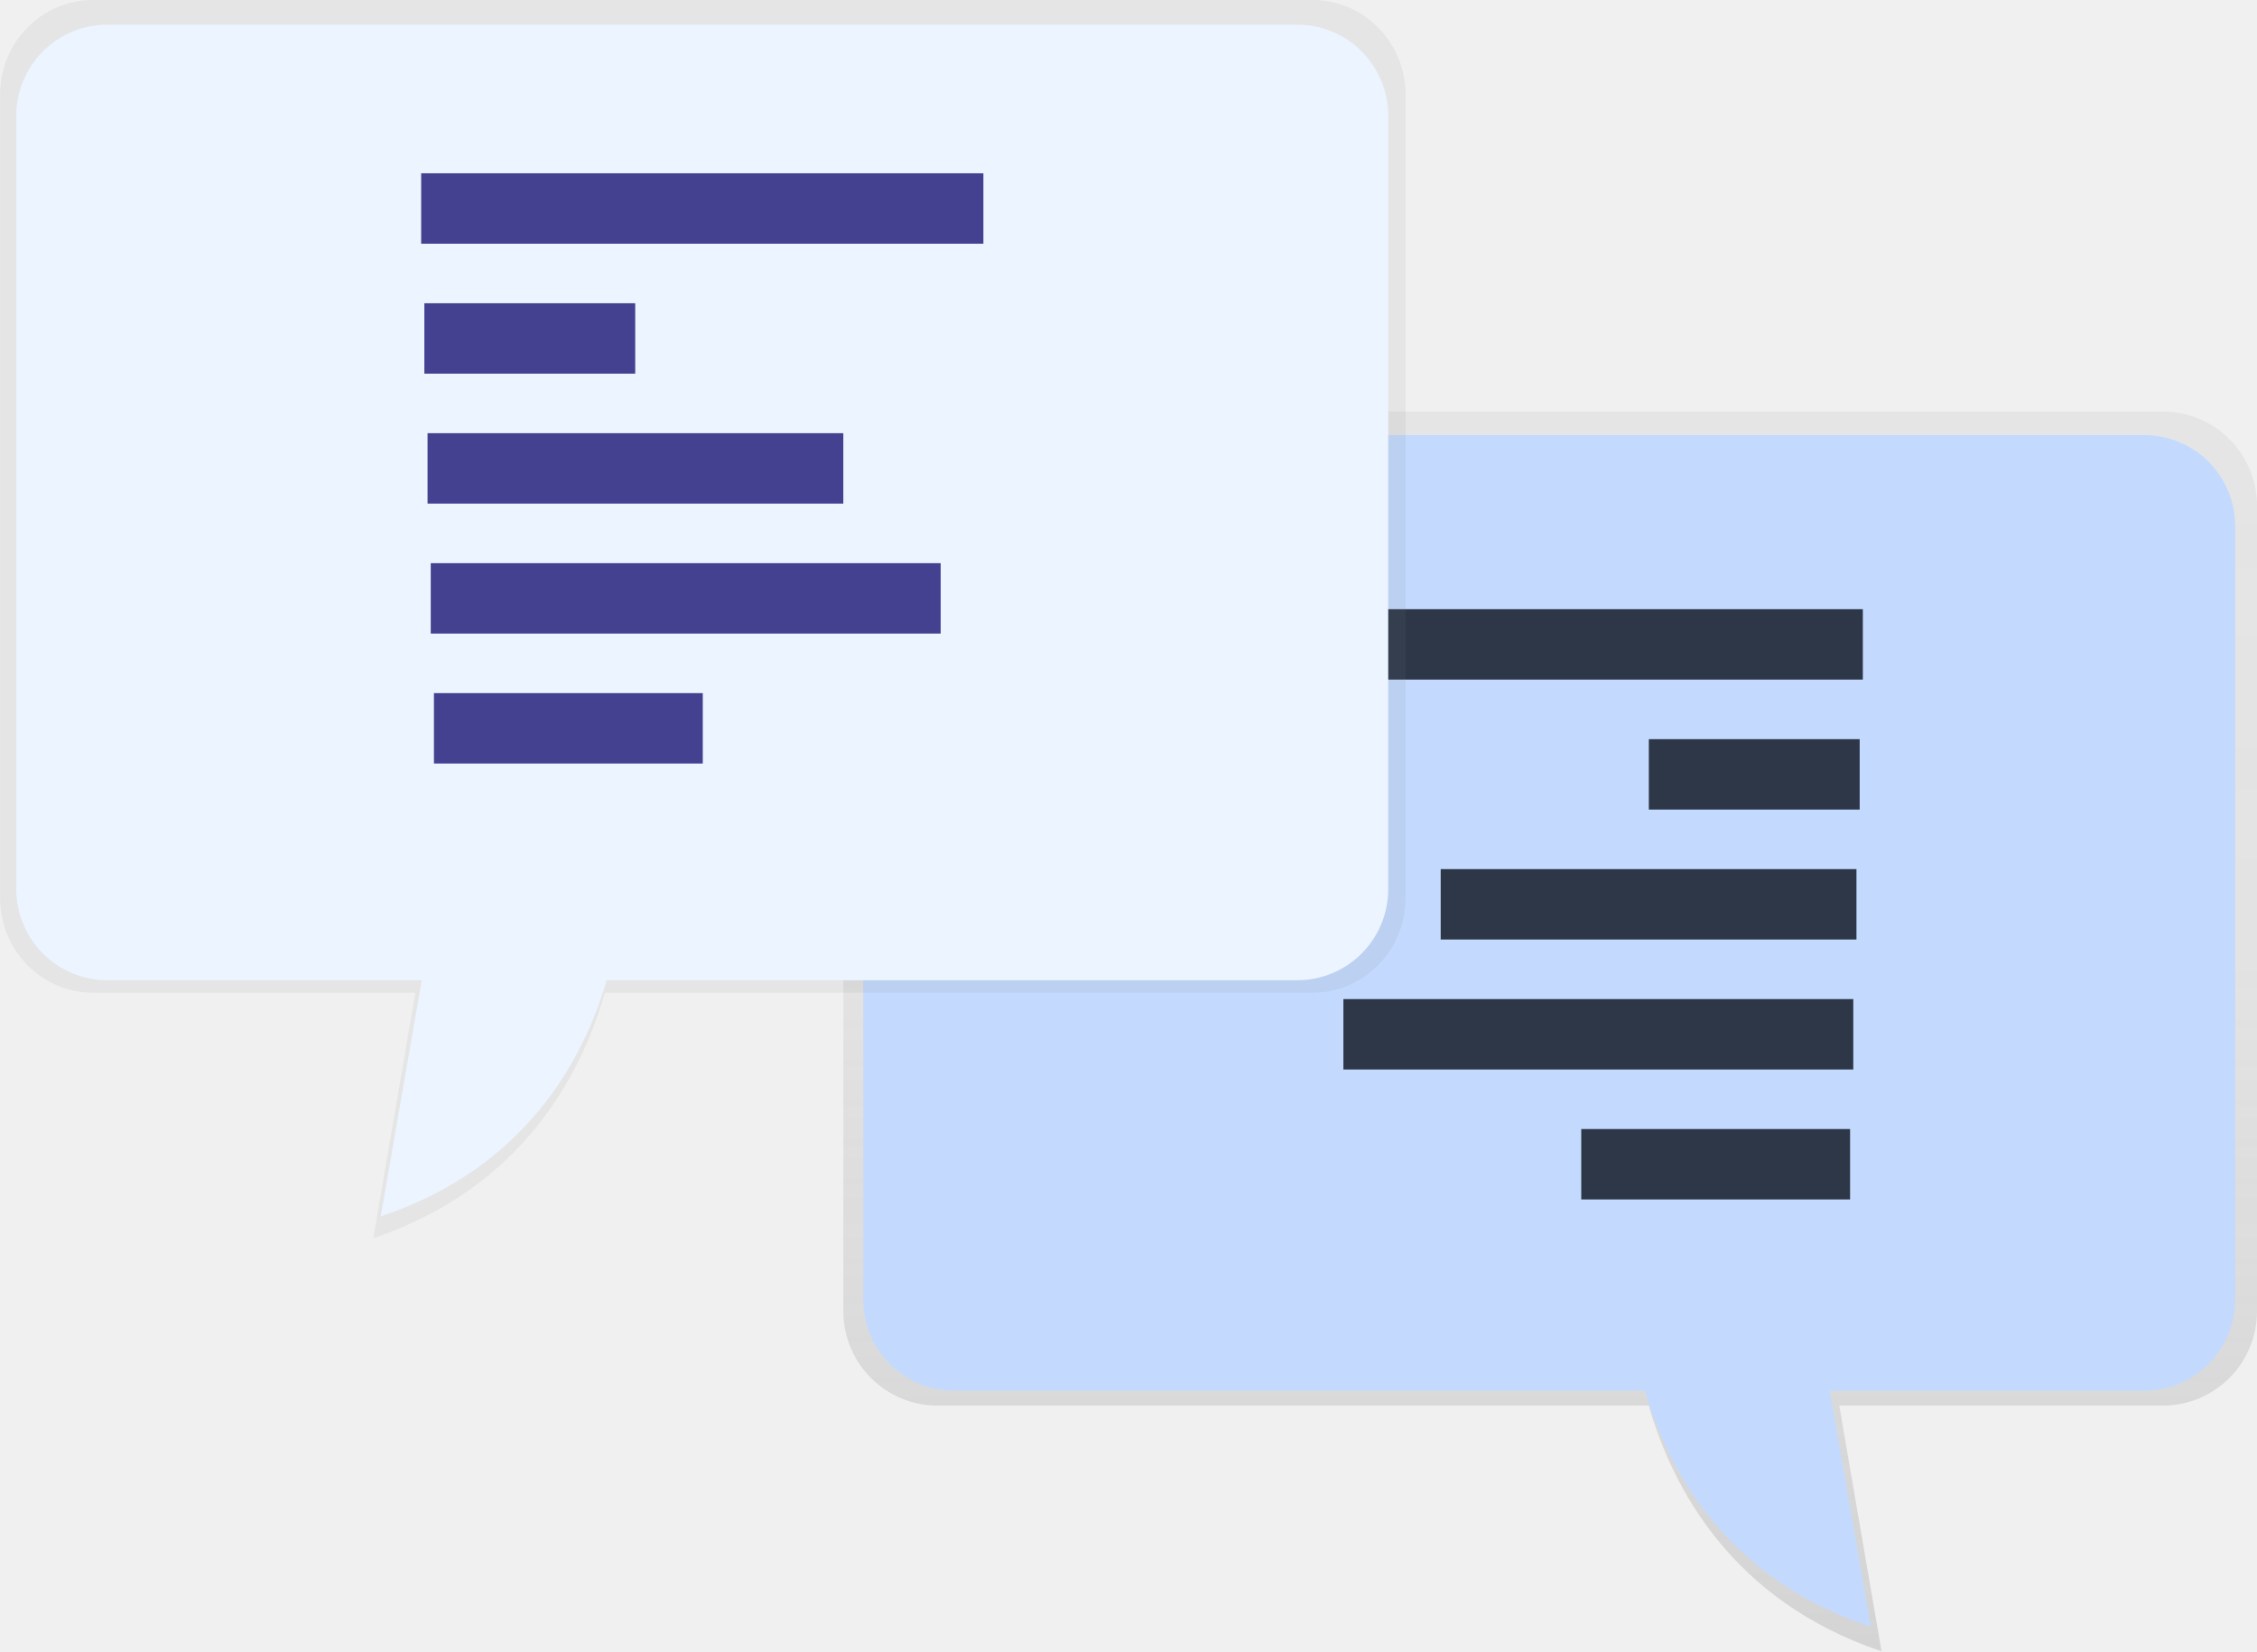
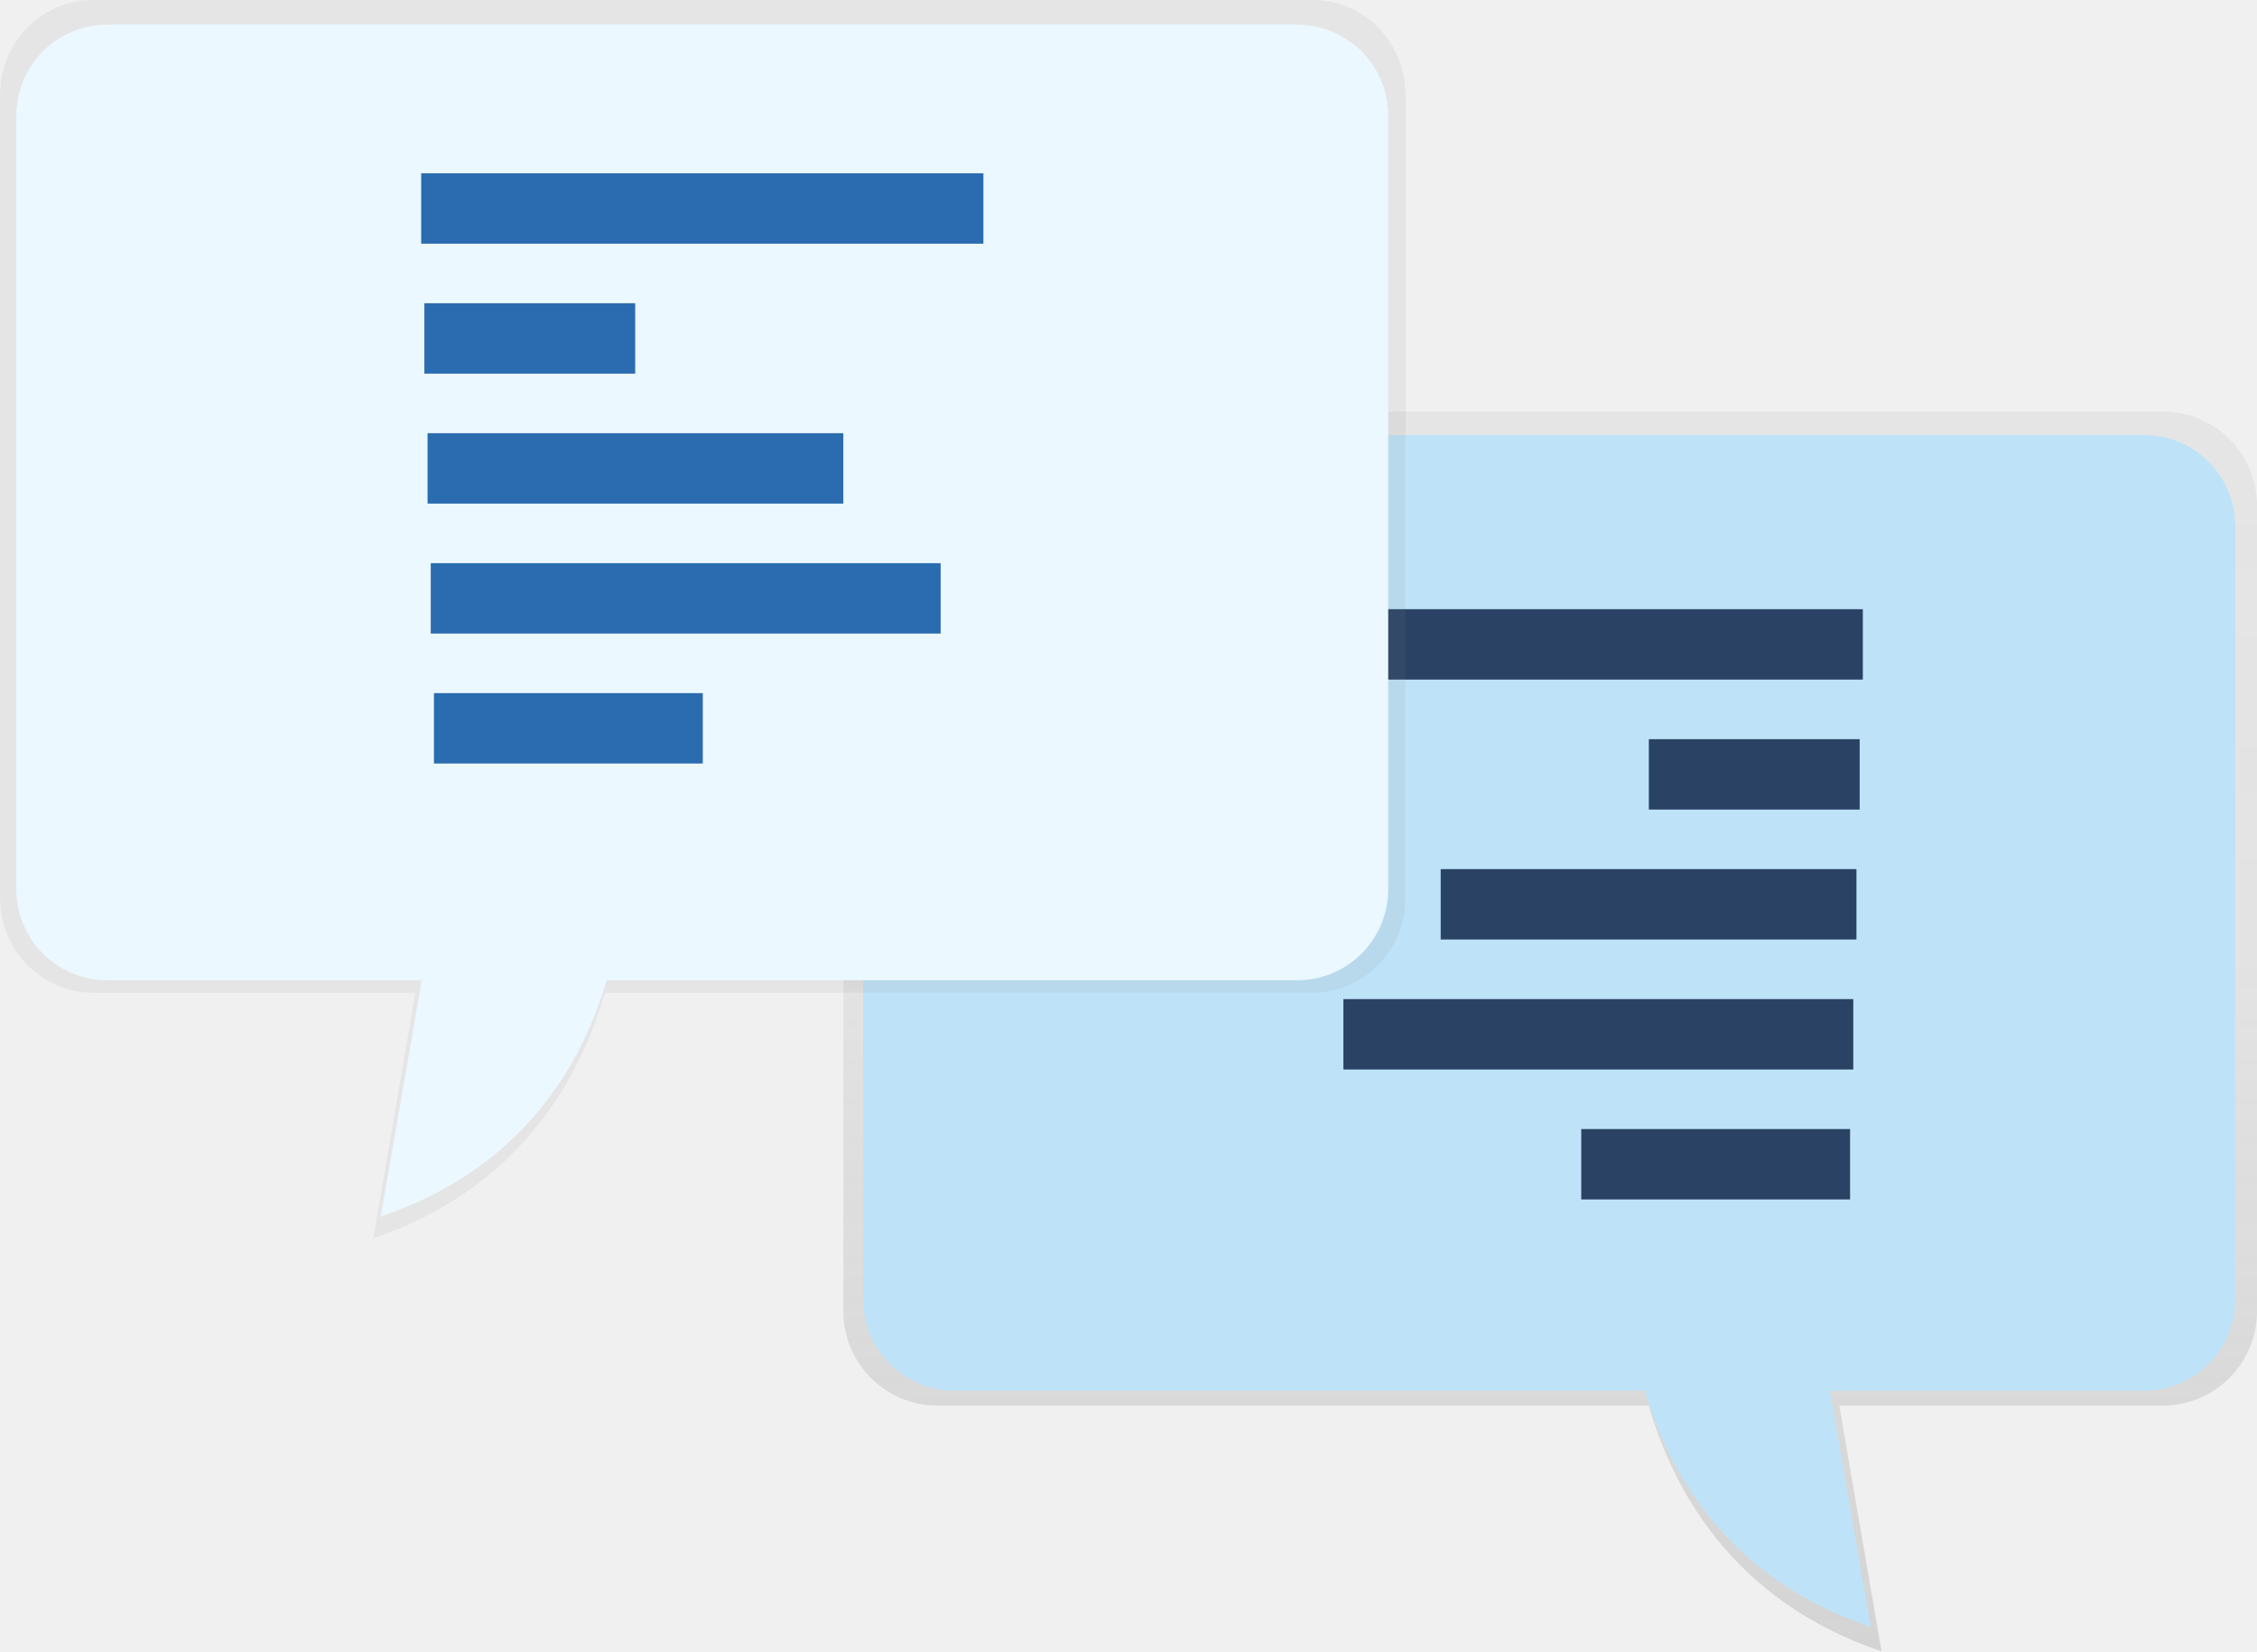
- <svg xmlns="http://www.w3.org/2000/svg" width="246" height="180" fill="none" viewBox="0 0 246 180">
+ <svg xmlns="http://www.w3.org/2000/svg" width="246" height="180" viewBox="0 0 246 180" fill="none">
  <g clip-path="url(#clip0)">
-     <path fill="url(#paint0_linear)" d="M235.783 44.86H113.644C101.647 44.86 91.92 54.697 91.92 66.831V142.882C91.913 144.233 92.172 145.571 92.682 146.822C93.192 148.072 93.943 149.209 94.891 150.169C95.84 151.129 96.968 151.892 98.212 152.414C99.455 152.937 100.788 153.209 102.137 153.216H179.702C182.283 162.166 188.76 174.501 205.077 180L200.472 153.216H235.783C237.132 153.209 238.465 152.937 239.709 152.414C240.952 151.892 242.08 151.129 243.029 150.169C243.977 149.209 244.728 148.072 245.238 146.822C245.748 145.571 246.007 144.233 246 142.882V55.193C246.007 53.843 245.748 52.504 245.238 51.254C244.728 50.003 243.977 48.866 243.029 47.906C242.08 46.947 240.952 46.184 239.709 45.661C238.465 45.138 237.132 44.866 235.783 44.86Z" />
-     <path fill="#C3DAFE" d="M233.728 47.423H115.173C112.404 47.423 109.662 47.97 107.103 49.031C104.545 50.093 102.22 51.649 100.262 53.61C98.304 55.572 96.751 57.901 95.691 60.463C94.631 63.026 94.086 65.773 94.086 68.547V141.66C94.086 144.292 95.13 146.817 96.988 148.678C98.846 150.54 101.366 151.585 103.994 151.585H179.286C181.791 160.189 188.087 172.048 203.914 177.334L199.433 151.594H233.714C236.342 151.594 238.862 150.548 240.72 148.687C242.578 146.825 243.622 144.301 243.622 141.668V57.357C243.624 54.726 242.583 52.201 240.728 50.338C238.873 48.475 236.355 47.427 233.728 47.423Z" />
-     <path fill="#2D3748" d="M203.039 66.403H141.76V74.077H203.039V66.403Z" />
-     <path fill="#2D3748" d="M202.694 80.571H179.713V88.245H202.694V80.571Z" />
-     <path fill="#2D3748" d="M202.343 94.736H157.027V102.409H202.343V94.736Z" />
-     <path fill="#2D3748" d="M201.997 108.904H146.422V116.577H201.997V108.904Z" />
-     <path fill="#2D3748" d="M201.649 123.068H172.347V130.742H201.649V123.068Z" />
-     <path fill="url(#paint1_linear)" d="M10.156 0H143.039C148.65 0 153.196 4.62 153.196 10.319V97.898C153.196 103.598 148.65 108.217 143.039 108.217H65.924C63.356 117.156 56.908 129.486 40.693 134.967L45.273 108.217H10.171C4.56 108.217 0.014 103.598 0.014 97.898V10.314C-0.001 4.62 4.546 0 10.156 0Z" />
-     <path fill="#EBF4FF" d="M11.683 2.686H141.4C144.028 2.686 146.548 3.731 148.406 5.593C150.265 7.454 151.308 9.979 151.308 12.611V96.922C151.308 99.555 150.265 102.079 148.406 103.941C146.548 105.802 144.028 106.848 141.4 106.848H66.126C63.62 115.451 57.325 127.311 41.497 132.597L45.967 106.848H11.683C9.055 106.848 6.535 105.802 4.677 103.941C2.819 102.079 1.775 99.555 1.775 96.922V12.619C1.774 11.315 2.029 10.024 2.527 8.819C3.024 7.613 3.754 6.518 4.674 5.596C5.594 4.673 6.687 3.941 7.889 3.442C9.092 2.943 10.381 2.686 11.683 2.686Z" />
-     <path fill="#434190" d="M107.184 18.889H45.905V26.563H107.184V18.889Z" />
-     <path fill="#434190" d="M69.234 33.054H46.253V40.728H69.234V33.054Z" />
-     <path fill="#434190" d="M91.917 47.219H46.601V54.893H91.917V47.219Z" />
-     <path fill="#434190" d="M102.525 61.387H46.95V69.06H102.525V61.387Z" />
-     <path fill="#434190" d="M76.6 75.552H47.298V83.225H76.6V75.552Z" />
+     <path d="M235.783 44.86H113.644C101.647 44.86 91.92 54.697 91.92 66.831V142.882C91.913 144.233 92.172 145.571 92.682 146.822C93.192 148.072 93.943 149.209 94.891 150.169C95.84 151.129 96.968 151.892 98.212 152.414C99.455 152.937 100.788 153.209 102.137 153.216H179.702C182.283 162.166 188.76 174.501 205.077 180L200.472 153.216H235.783C237.132 153.209 238.465 152.937 239.709 152.414C240.952 151.892 242.08 151.129 243.029 150.169C243.977 149.209 244.728 148.072 245.238 146.822C245.748 145.571 246.007 144.233 246 142.882V55.193C246.007 53.843 245.748 52.504 245.238 51.254C244.728 50.003 243.977 48.866 243.029 47.906C242.08 46.947 240.952 46.184 239.709 45.661C238.465 45.138 237.132 44.866 235.783 44.86Z" fill="url(#paint0_linear)" />
+     <path d="M233.728 47.423H115.173C112.404 47.423 109.662 47.97 107.103 49.031C104.545 50.093 102.22 51.649 100.262 53.61C98.304 55.572 96.751 57.901 95.691 60.463C94.631 63.026 94.086 65.773 94.086 68.547V141.66C94.086 144.292 95.13 146.817 96.988 148.678C98.846 150.54 101.366 151.585 103.994 151.585H179.286C181.791 160.189 188.087 172.048 203.914 177.334L199.433 151.594H233.714C236.342 151.594 238.862 150.548 240.72 148.687C242.578 146.825 243.622 144.301 243.622 141.668V57.357C243.624 54.726 242.583 52.201 240.728 50.338C238.873 48.475 236.355 47.427 233.728 47.423Z" fill="#BEE3F8" />
+     <path d="M203.039 66.403H141.76V74.077H203.039V66.403Z" fill="#2A4365" />
+     <path d="M202.694 80.571H179.713V88.245H202.694V80.571Z" fill="#2A4365" />
+     <path d="M202.343 94.736H157.027V102.409H202.343V94.736Z" fill="#2A4365" />
+     <path d="M201.997 108.904H146.422V116.577H201.997V108.904Z" fill="#2A4365" />
+     <path d="M201.649 123.068H172.347V130.742H201.649V123.068Z" fill="#2A4365" />
+     <path d="M10.156 0H143.039C148.65 0 153.196 4.62 153.196 10.319V97.898C153.196 103.598 148.65 108.217 143.039 108.217H65.924C63.356 117.156 56.908 129.486 40.693 134.967L45.273 108.217H10.171C4.56 108.217 0.014 103.598 0.014 97.898V10.314C-0.001 4.62 4.546 0 10.156 0Z" fill="url(#paint1_linear)" />
+     <path d="M11.683 2.686H141.4C144.028 2.686 146.548 3.731 148.406 5.593C150.265 7.454 151.308 9.979 151.308 12.611V96.922C151.308 99.555 150.265 102.079 148.406 103.941C146.548 105.802 144.028 106.848 141.4 106.848H66.126C63.62 115.451 57.325 127.311 41.497 132.597L45.967 106.848H11.683C9.055 106.848 6.535 105.802 4.677 103.941C2.819 102.079 1.775 99.555 1.775 96.922V12.619C1.774 11.315 2.029 10.024 2.527 8.819C3.024 7.613 3.754 6.518 4.674 5.596C5.594 4.673 6.687 3.941 7.889 3.442C9.092 2.943 10.381 2.686 11.683 2.686Z" fill="#EBF8FF" />
+     <path d="M107.184 18.889H45.905V26.563H107.184V18.889Z" fill="#2B6CB0" />
+     <path d="M69.234 33.054H46.253V40.728H69.234V33.054Z" fill="#2B6CB0" />
+     <path d="M91.917 47.219H46.601V54.893H91.917V47.219Z" fill="#2B6CB0" />
+     <path d="M102.525 61.387H46.95V69.06H102.525V61.387Z" fill="#2B6CB0" />
+     <path d="M76.6 75.552H47.298V83.225H76.6V75.552Z" fill="#2B6CB0" />
  </g>
  <defs>
-     <linearGradient id="paint0_linear" x1="168.959" x2="168.959" y1="180" y2="44.86" gradientUnits="userSpaceOnUse">
+     <linearGradient id="paint0_linear" x1="168.959" y1="180" x2="168.959" y2="44.86" gradientUnits="userSpaceOnUse">
      <stop offset="0.01" stop-color="#808080" stop-opacity="0.25" />
      <stop offset="0.54" stop-color="#808080" stop-opacity="0.12" />
      <stop offset="1" stop-color="#808080" stop-opacity="0.1" />
    </linearGradient>
-     <linearGradient id="paint1_linear" x1="66801.4" x2="66801.4" y1="82137.1" y2="17900.7" gradientUnits="userSpaceOnUse">
+     <linearGradient id="paint1_linear" x1="66801.4" y1="82137.1" x2="66801.4" y2="17900.7" gradientUnits="userSpaceOnUse">
      <stop offset="0.01" stop-color="#808080" stop-opacity="0.25" />
      <stop offset="0.54" stop-color="#808080" stop-opacity="0.12" />
      <stop offset="1" stop-color="#808080" stop-opacity="0.1" />
    </linearGradient>
    <clipPath id="clip0">
      <rect width="246" height="180" fill="white" />
    </clipPath>
  </defs>
</svg>
